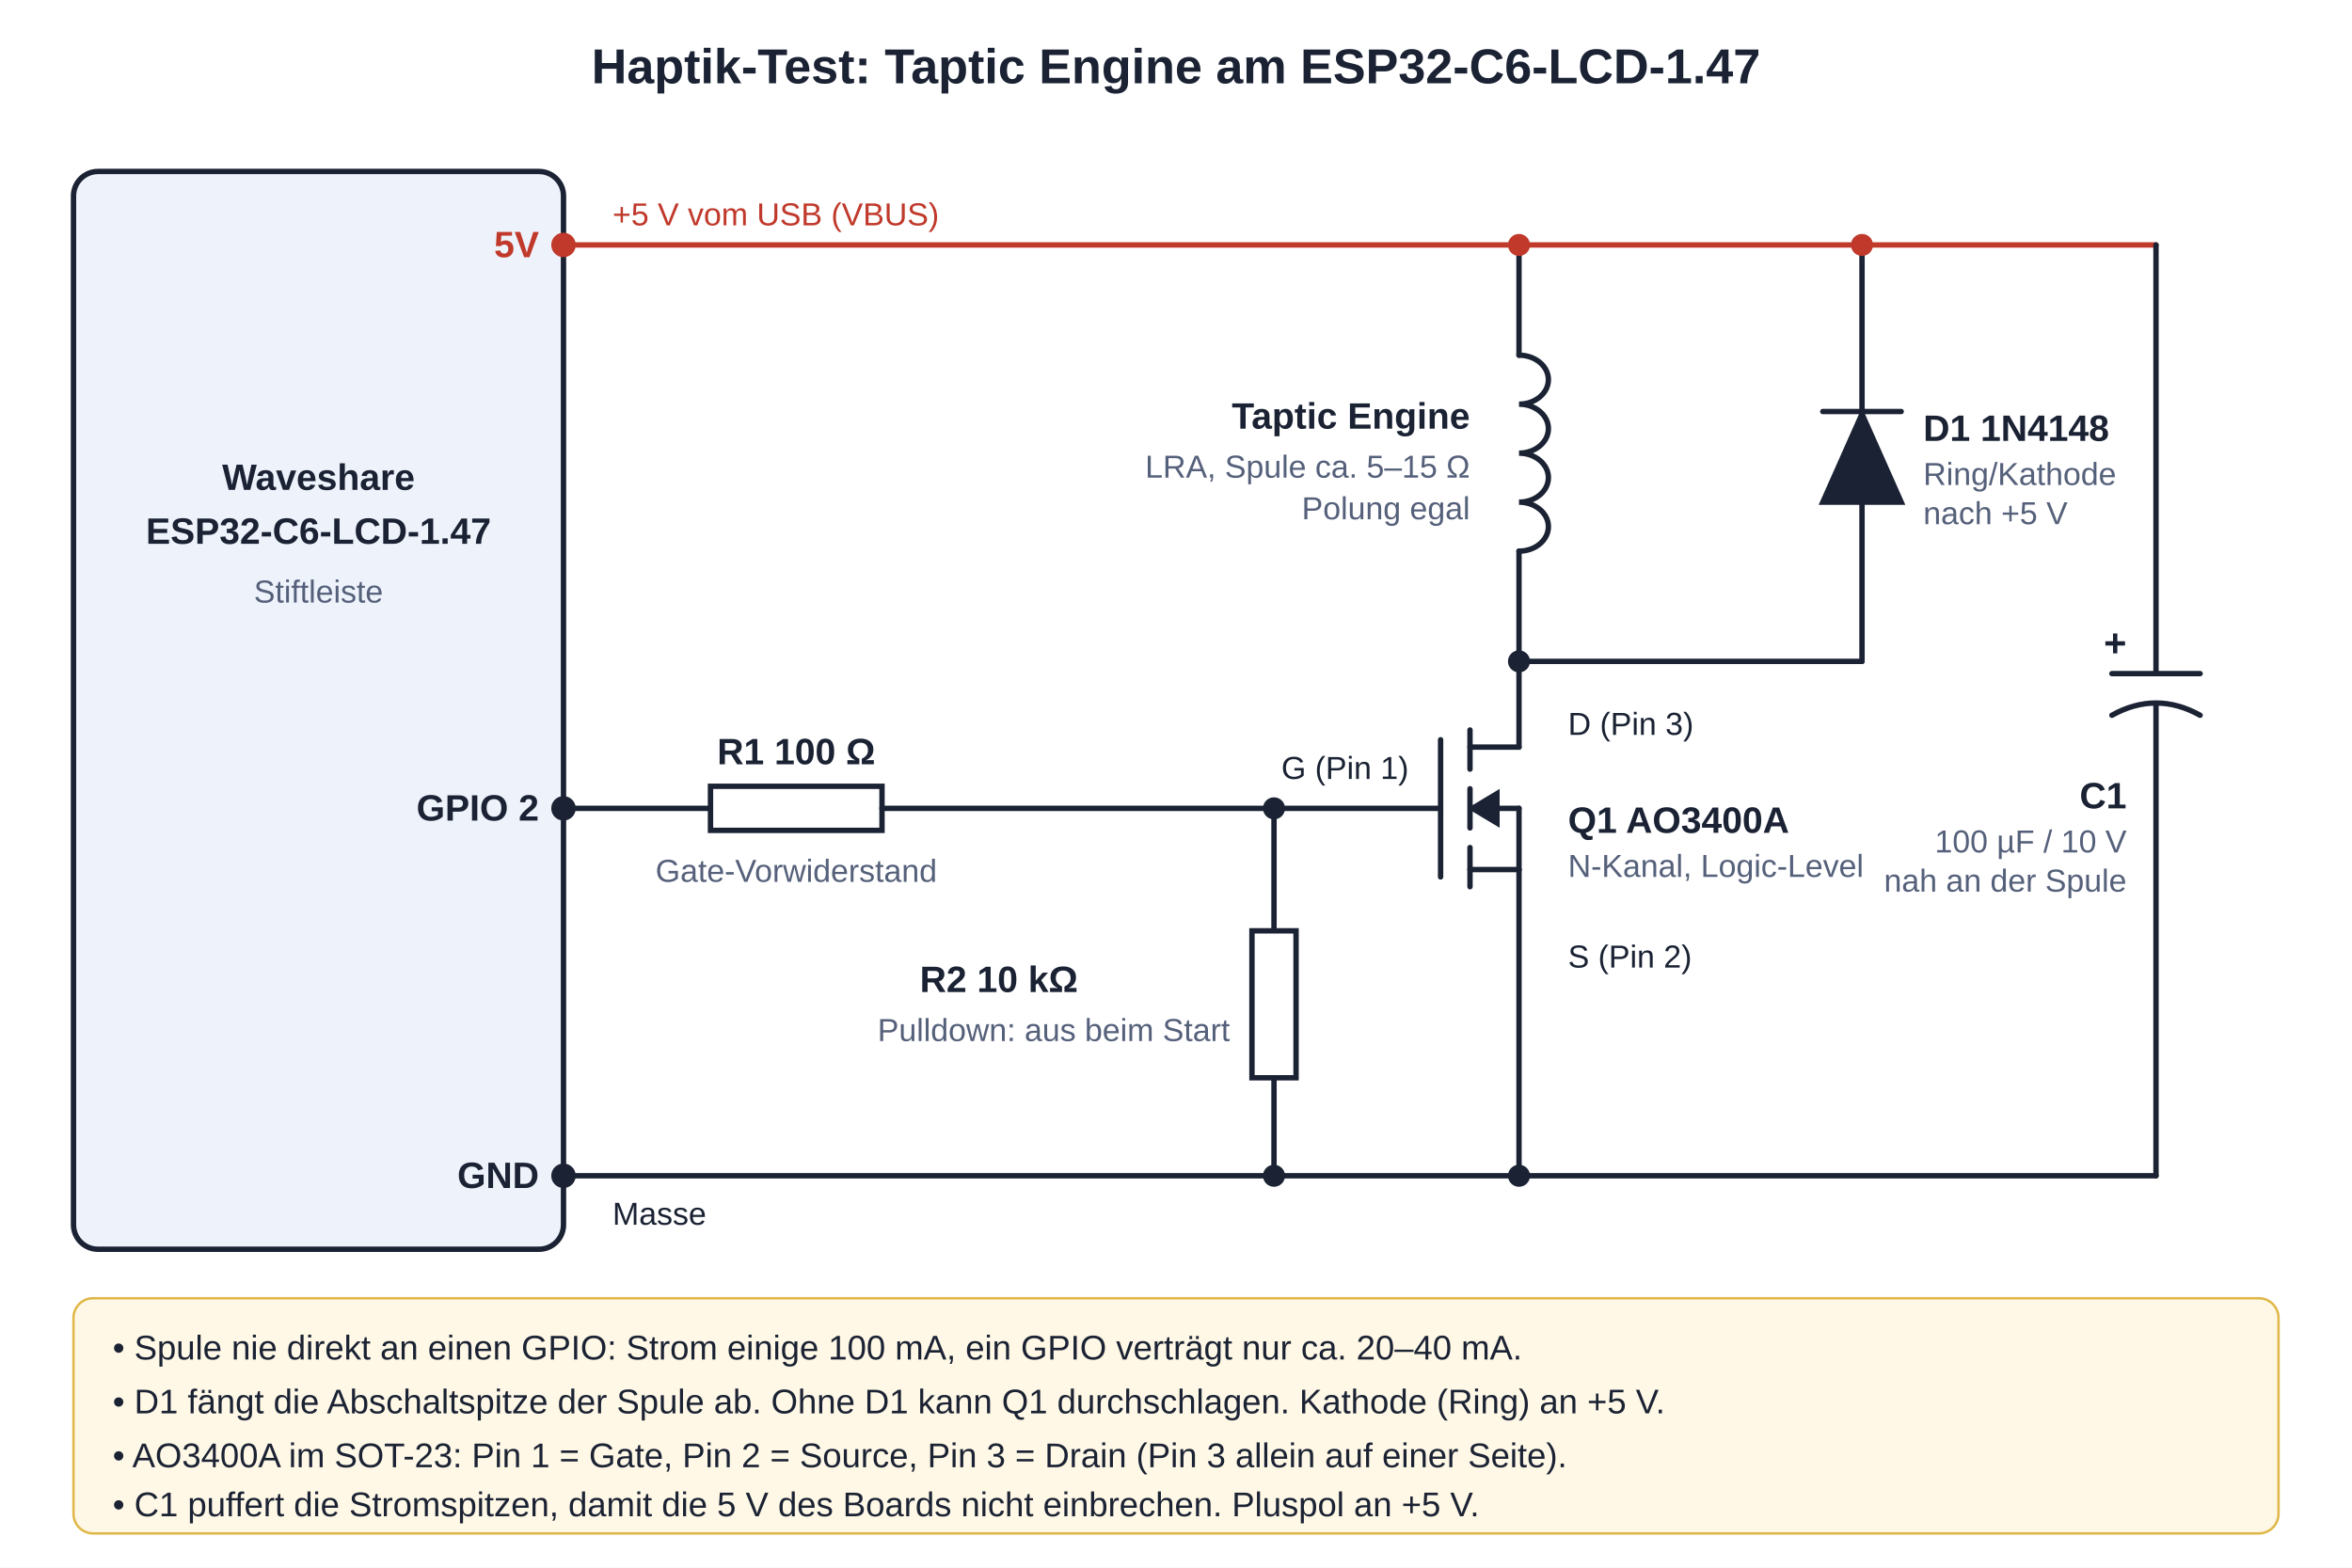
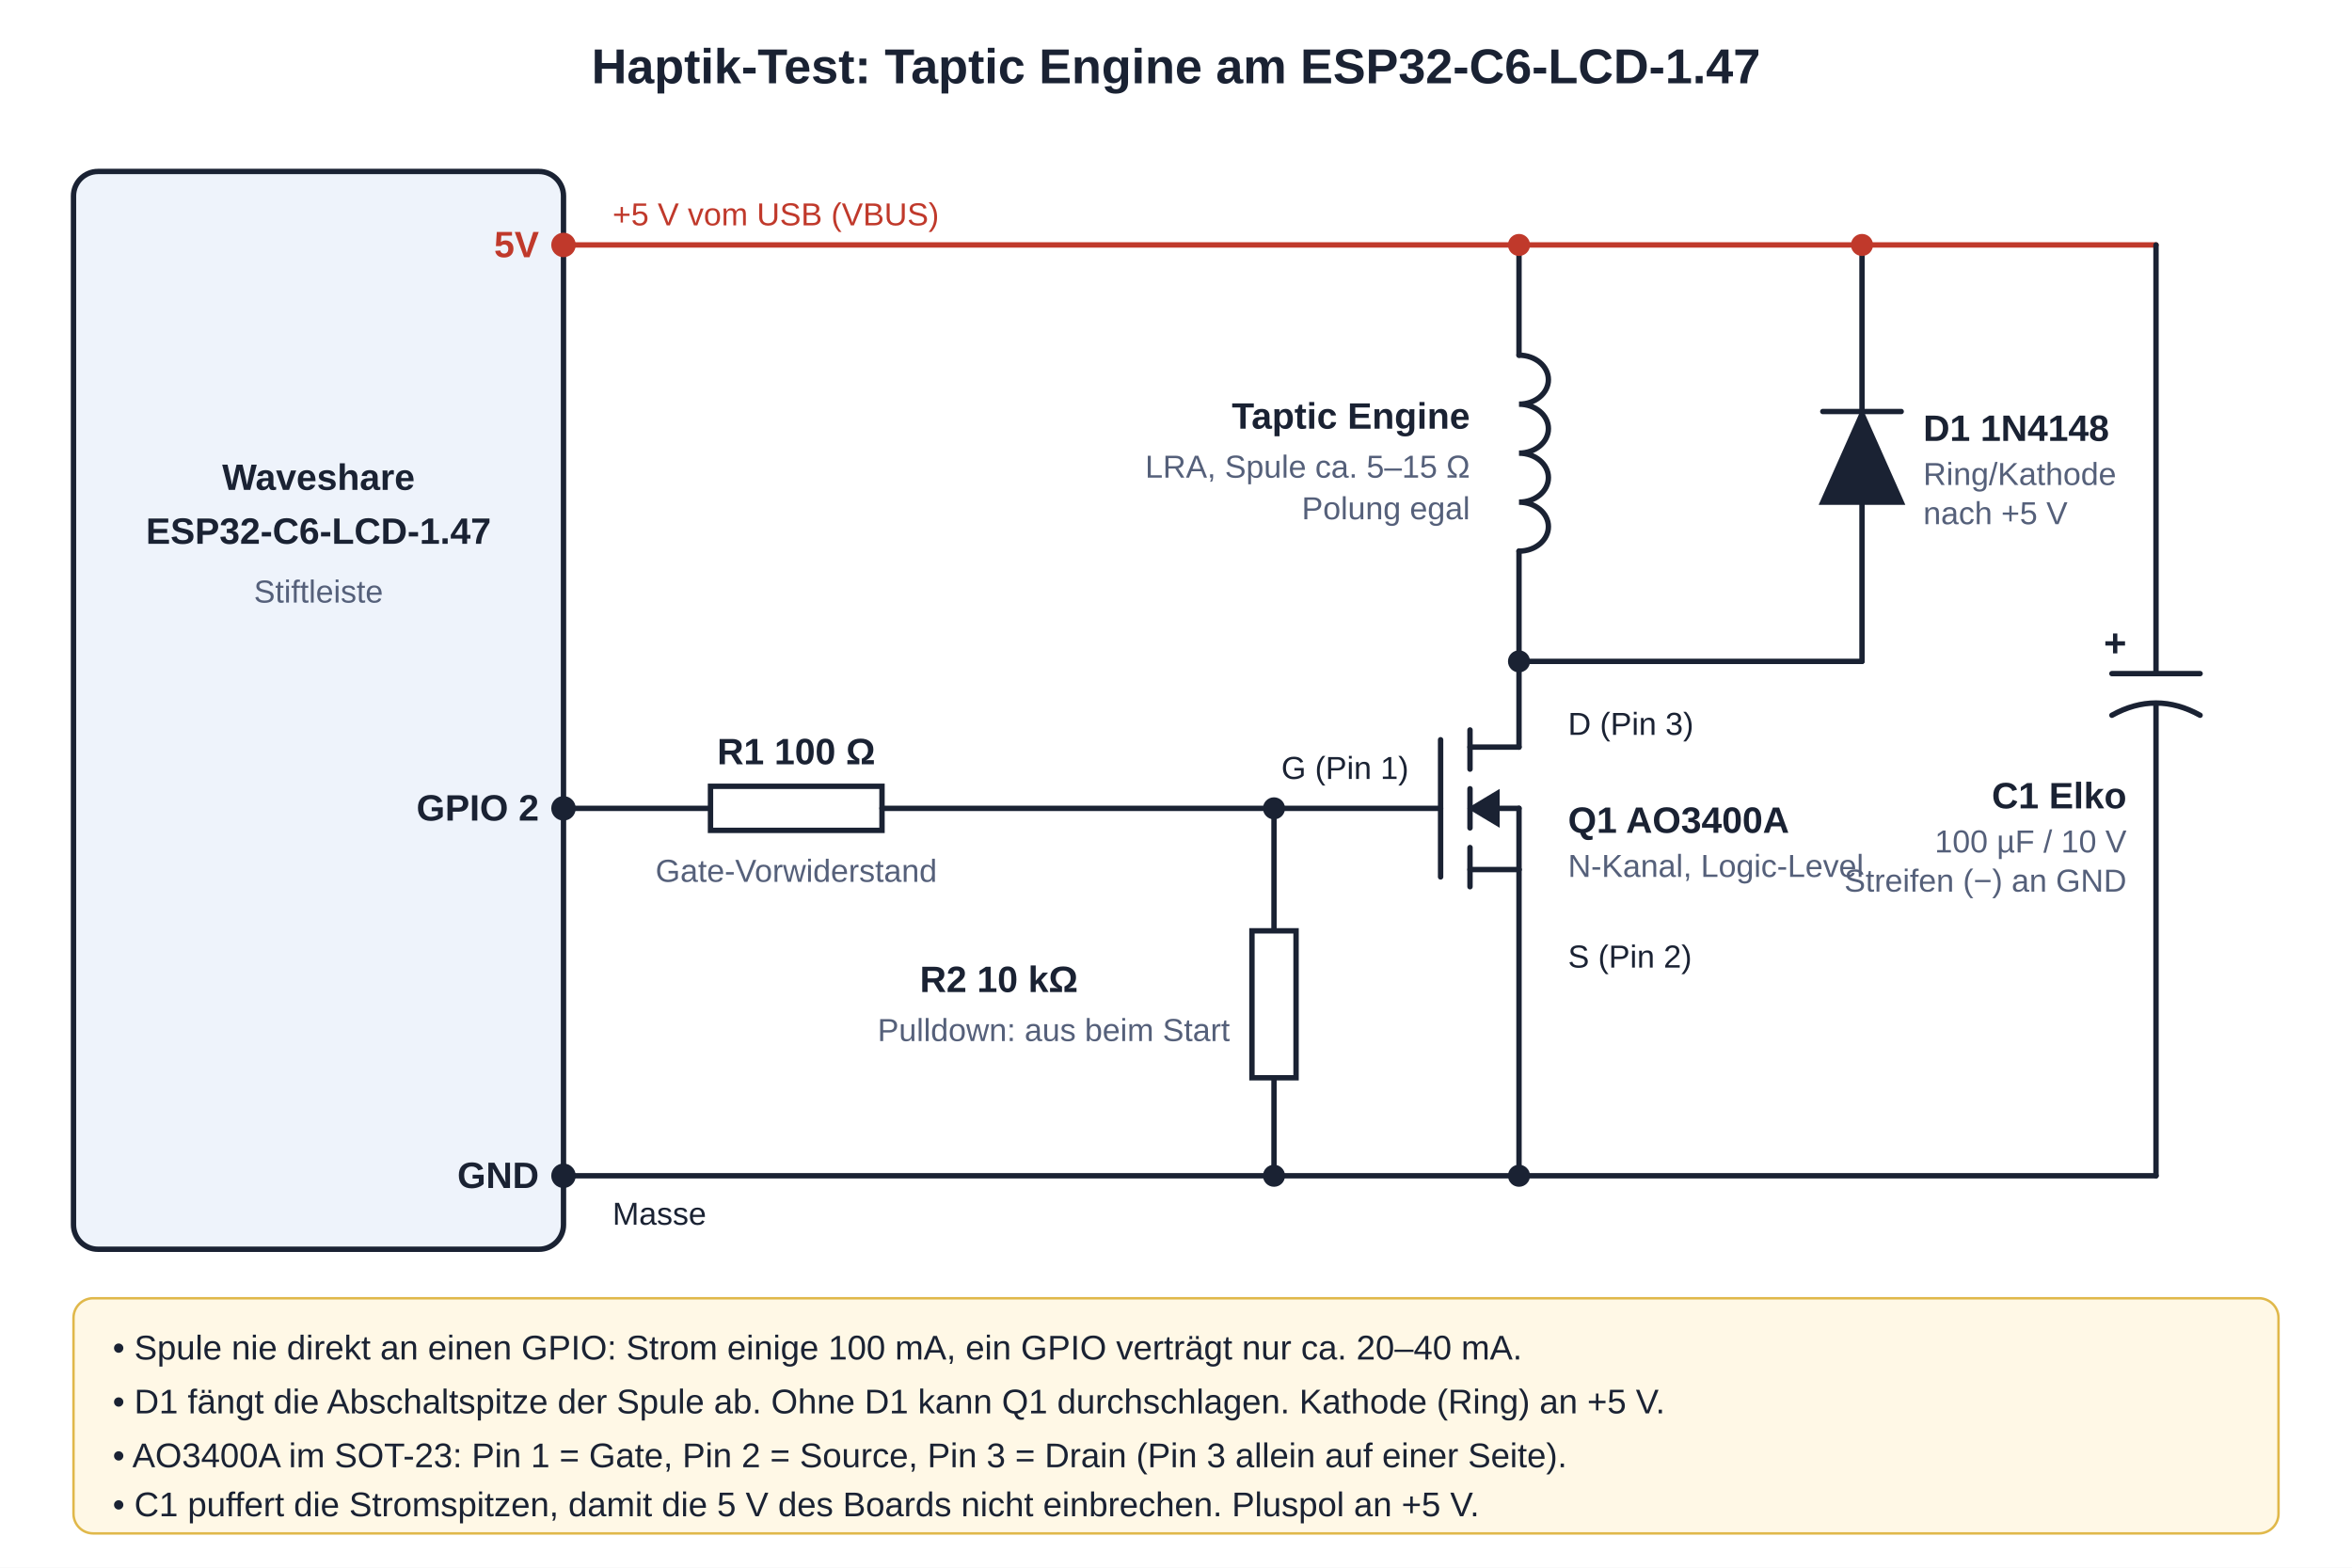
<svg xmlns="http://www.w3.org/2000/svg" viewBox="0 0 960 640" width="960" height="640" font-family="Segoe UI, Arial, sans-serif" font-size="15">
  <rect width="960" height="640" fill="#ffffff" />
  <text x="480" y="34" text-anchor="middle" font-size="20" font-weight="bold" fill="#1a2233">Haptik-Test: Taptic Engine am ESP32-C6-LCD-1.47</text>
  <g stroke="#1a2233" stroke-width="2.2" fill="none" stroke-linecap="round">
    <rect x="30" y="70" width="200" height="440" rx="10" fill="#eef3fb" />
    <line x1="230" y1="100" x2="880" y2="100" stroke="#c0392b" />
    <line x1="230" y1="480" x2="880" y2="480" />
    <line x1="230" y1="330" x2="290" y2="330" />
    <rect x="290" y="321" width="70" height="18" fill="#ffffff" />
    <line x1="360" y1="330" x2="588" y2="330" />
    <line x1="520" y1="330" x2="520" y2="380" />
    <rect x="511" y="380" width="18" height="60" fill="#ffffff" />
    <line x1="520" y1="440" x2="520" y2="480" />
    <line x1="620" y1="100" x2="620" y2="145" />
    <path d="M620,145 a12,10 0 0 1 0,20 a12,10 0 0 1 0,20 a12,10 0 0 1 0,20 a12,10 0 0 1 0,20" />
    <line x1="620" y1="225" x2="620" y2="305" />
    <line x1="760" y1="100" x2="760" y2="168" />
    <line x1="744" y1="168" x2="776" y2="168" />
    <polygon points="744,205 776,205 760,169" fill="#1a2233" />
    <line x1="760" y1="205" x2="760" y2="270" />
    <line x1="620" y1="270" x2="760" y2="270" />
    <line x1="588" y1="302" x2="588" y2="358" />
    <line x1="600" y1="298" x2="600" y2="314" />
    <line x1="600" y1="322" x2="600" y2="338" />
    <line x1="600" y1="346" x2="600" y2="362" />
    <line x1="600" y1="305" x2="620" y2="305" />
    <line x1="600" y1="355" x2="620" y2="355" />
    <line x1="620" y1="330" x2="620" y2="355" />
    <line x1="606" y1="330" x2="620" y2="330" />
    <polygon points="601,330 611,324 611,336" fill="#1a2233" />
    <line x1="620" y1="355" x2="620" y2="480" />
    <line x1="880" y1="100" x2="880" y2="275" />
    <line x1="862" y1="275" x2="898" y2="275" />
    <path d="M862,292 Q880,282 898,292" />
    <line x1="880" y1="288" x2="880" y2="480" />
  </g>
  <g fill="#1a2233">
    <circle cx="620" cy="100" r="4.5" fill="#c0392b" />
    <circle cx="760" cy="100" r="4.5" fill="#c0392b" />
    <circle cx="620" cy="270" r="4.5" />
    <circle cx="520" cy="330" r="4.5" />
    <circle cx="520" cy="480" r="4.5" />
    <circle cx="620" cy="480" r="4.5" />
    <circle cx="230" cy="100" r="5" fill="#c0392b" />
    <circle cx="230" cy="330" r="5" />
    <circle cx="230" cy="480" r="5" />
  </g>
  <text x="130" y="200" text-anchor="middle" font-weight="bold" fill="#1a2233">Waveshare</text>
  <text x="130" y="222" text-anchor="middle" font-weight="bold" fill="#1a2233">ESP32-C6-LCD-1.47</text>
  <text x="130" y="246" text-anchor="middle" font-size="13" fill="#55607a">Stiftleiste</text>
  <text x="220" y="105" text-anchor="end" fill="#c0392b" font-weight="bold">5V</text>
  <text x="220" y="335" text-anchor="end" font-weight="bold" fill="#1a2233">GPIO 2</text>
  <text x="220" y="485" text-anchor="end" font-weight="bold" fill="#1a2233">GND</text>
  <text x="250" y="92" fill="#c0392b" font-size="13">+5 V vom USB (VBUS)</text>
  <text x="250" y="500" fill="#1a2233" font-size="13">Masse</text>
  <text x="325" y="312" text-anchor="middle" font-weight="bold" fill="#1a2233">R1 100 Ω</text>
  <text x="325" y="360" text-anchor="middle" font-size="13" fill="#55607a">Gate-Vorwiderstand</text>
  <text x="440" y="405" text-anchor="end" font-weight="bold" fill="#1a2233">R2 10 kΩ</text>
  <text x="502" y="425" text-anchor="end" font-size="13" fill="#55607a">Pulldown: aus beim Start</text>
  <text x="600" y="175" text-anchor="end" font-weight="bold" fill="#1a2233">Taptic Engine</text>
  <text x="600" y="195" text-anchor="end" font-size="13" fill="#55607a">LRA, Spule ca. 5–15 Ω</text>
  <text x="600" y="212" text-anchor="end" font-size="13" fill="#55607a">Polung egal</text>
  <text x="785" y="180" font-weight="bold" fill="#1a2233">D1 1N4148</text>
  <text x="785" y="198" font-size="13" fill="#55607a">Ring/Kathode</text>
  <text x="785" y="214" font-size="13" fill="#55607a">nach +5 V</text>
  <text x="640" y="300" font-size="13" fill="#1a2233">D (Pin 3)</text>
  <text x="640" y="395" font-size="13" fill="#1a2233">S (Pin 2)</text>
  <text x="575" y="318" text-anchor="end" font-size="13" fill="#1a2233">G (Pin 1)</text>
  <text x="640" y="340" font-weight="bold" fill="#1a2233">Q1 AO3400A</text>
  <text x="640" y="358" font-size="13" fill="#55607a">N-Kanal, Logic-Level</text>
  <text x="868" y="268" text-anchor="end" font-size="16" font-weight="bold" fill="#1a2233">+</text>
-   <text x="868" y="330" text-anchor="end" font-weight="bold" fill="#1a2233">C1</text>
+   <text x="868" y="330" text-anchor="end" font-weight="bold" fill="#1a2233">C1 Elko</text>
  <text x="868" y="348" text-anchor="end" font-size="13" fill="#55607a">100 µF / 10 V</text>
-   <text x="868" y="364" text-anchor="end" font-size="13" fill="#55607a">nah an der Spule</text>
+   <text x="868" y="364" text-anchor="end" font-size="13" fill="#55607a">Streifen (−) an GND</text>
  <rect x="30" y="530" width="900" height="96" rx="8" fill="#fff8e6" stroke="#e0b84a" />
  <text x="46" y="555" font-size="14" fill="#1a2233">• Spule nie direkt an einen GPIO: Strom einige 100 mA, ein GPIO verträgt nur ca. 20–40 mA.</text>
  <text x="46" y="577" font-size="14" fill="#1a2233">• D1 fängt die Abschaltspitze der Spule ab. Ohne D1 kann Q1 durchschlagen. Kathode (Ring) an +5 V.</text>
  <text x="46" y="599" font-size="14" fill="#1a2233">• AO3400A im SOT-23: Pin 1 = Gate, Pin 2 = Source, Pin 3 = Drain (Pin 3 allein auf einer Seite).</text>
  <text x="46" y="619" font-size="14" fill="#1a2233">• C1 puffert die Stromspitzen, damit die 5 V des Boards nicht einbrechen. Pluspol an +5 V.</text>
</svg>
